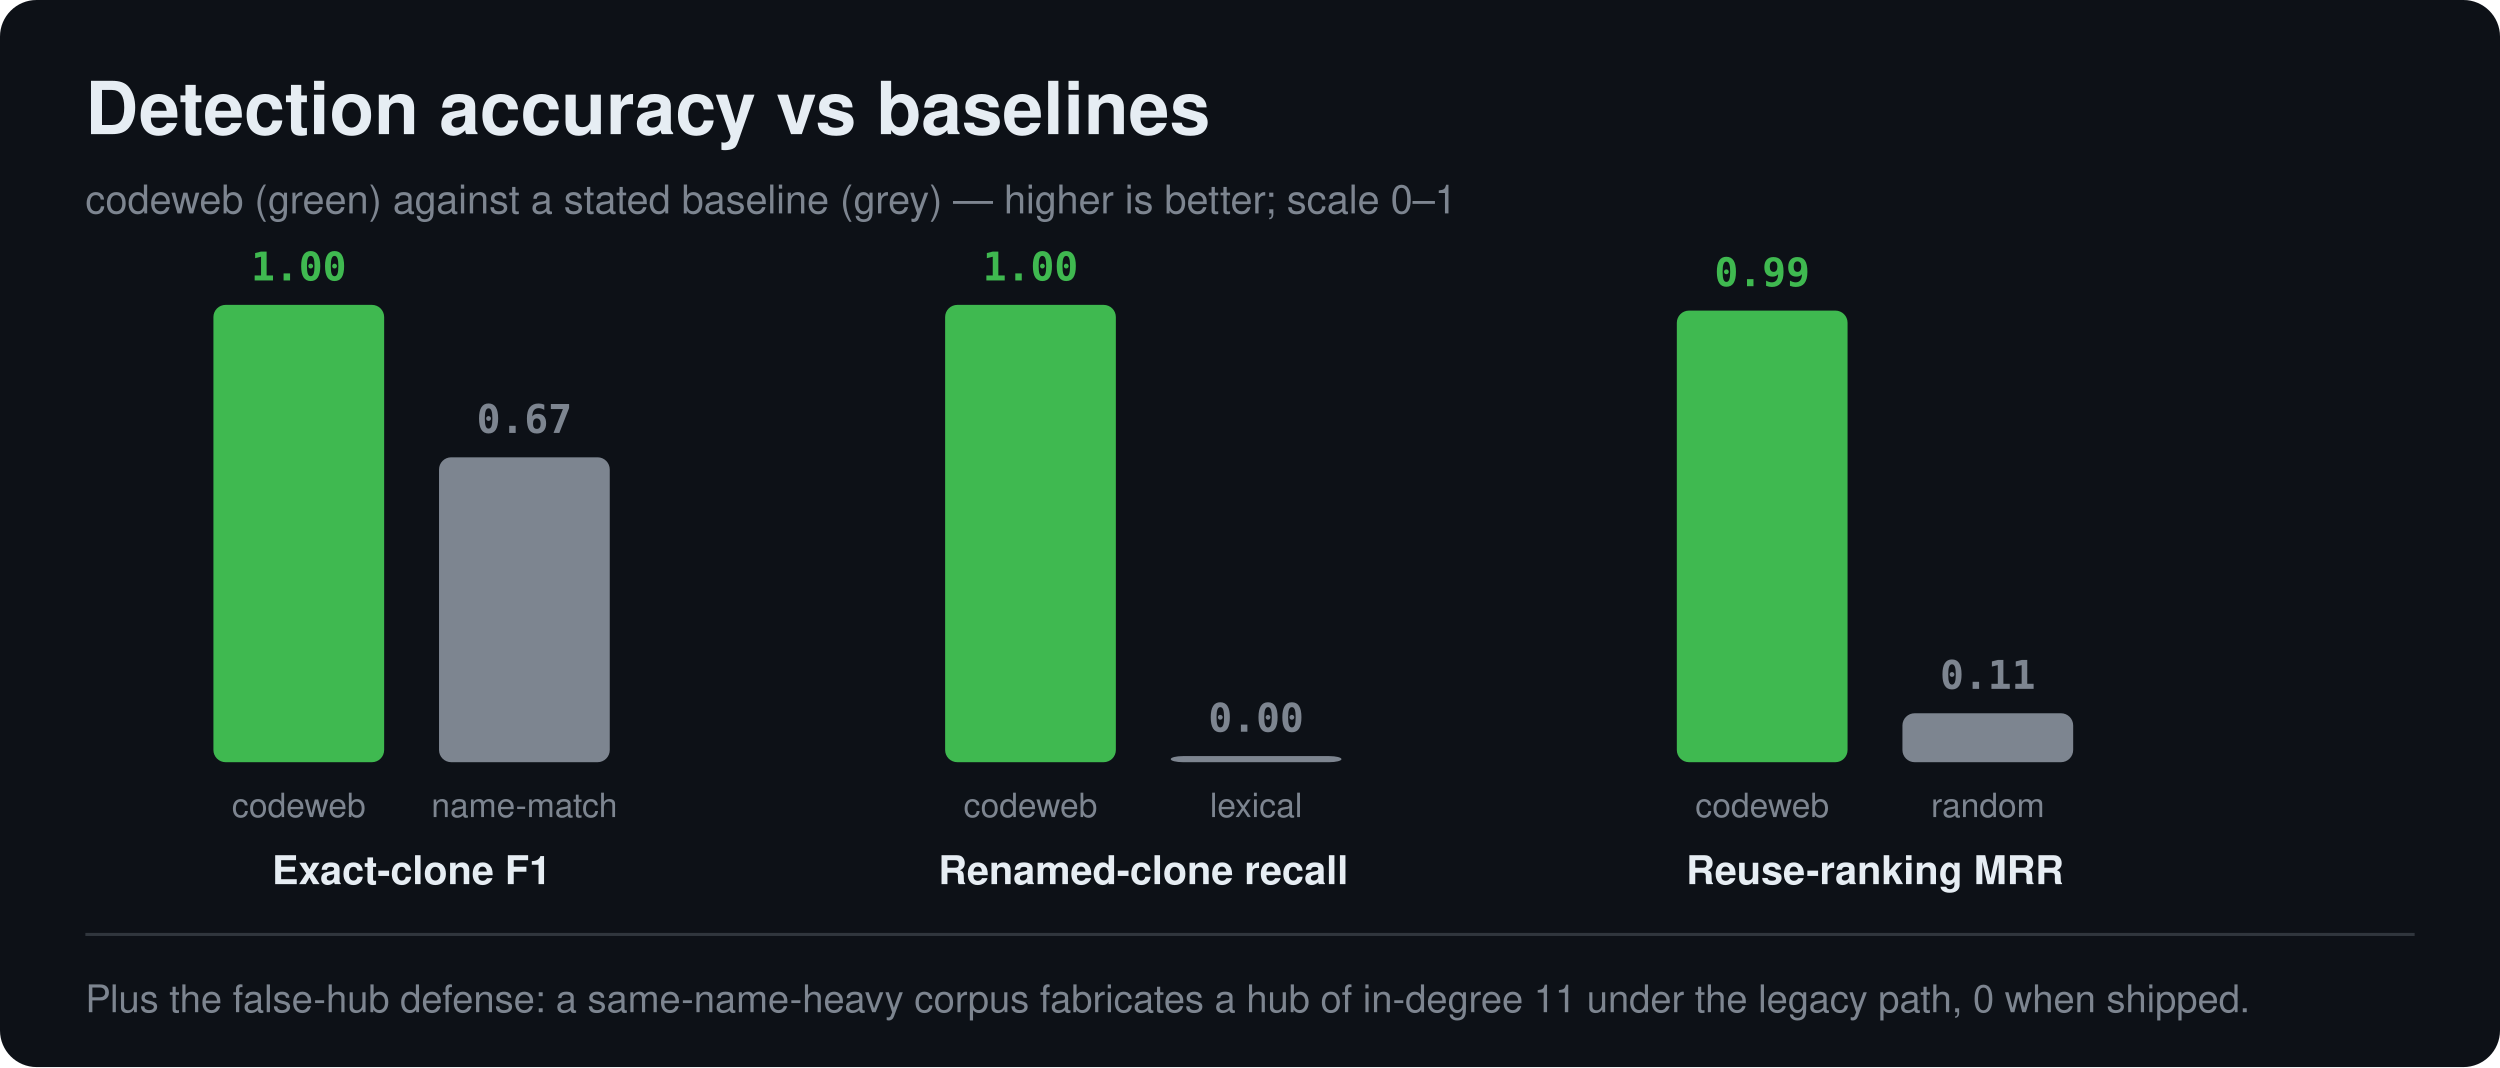
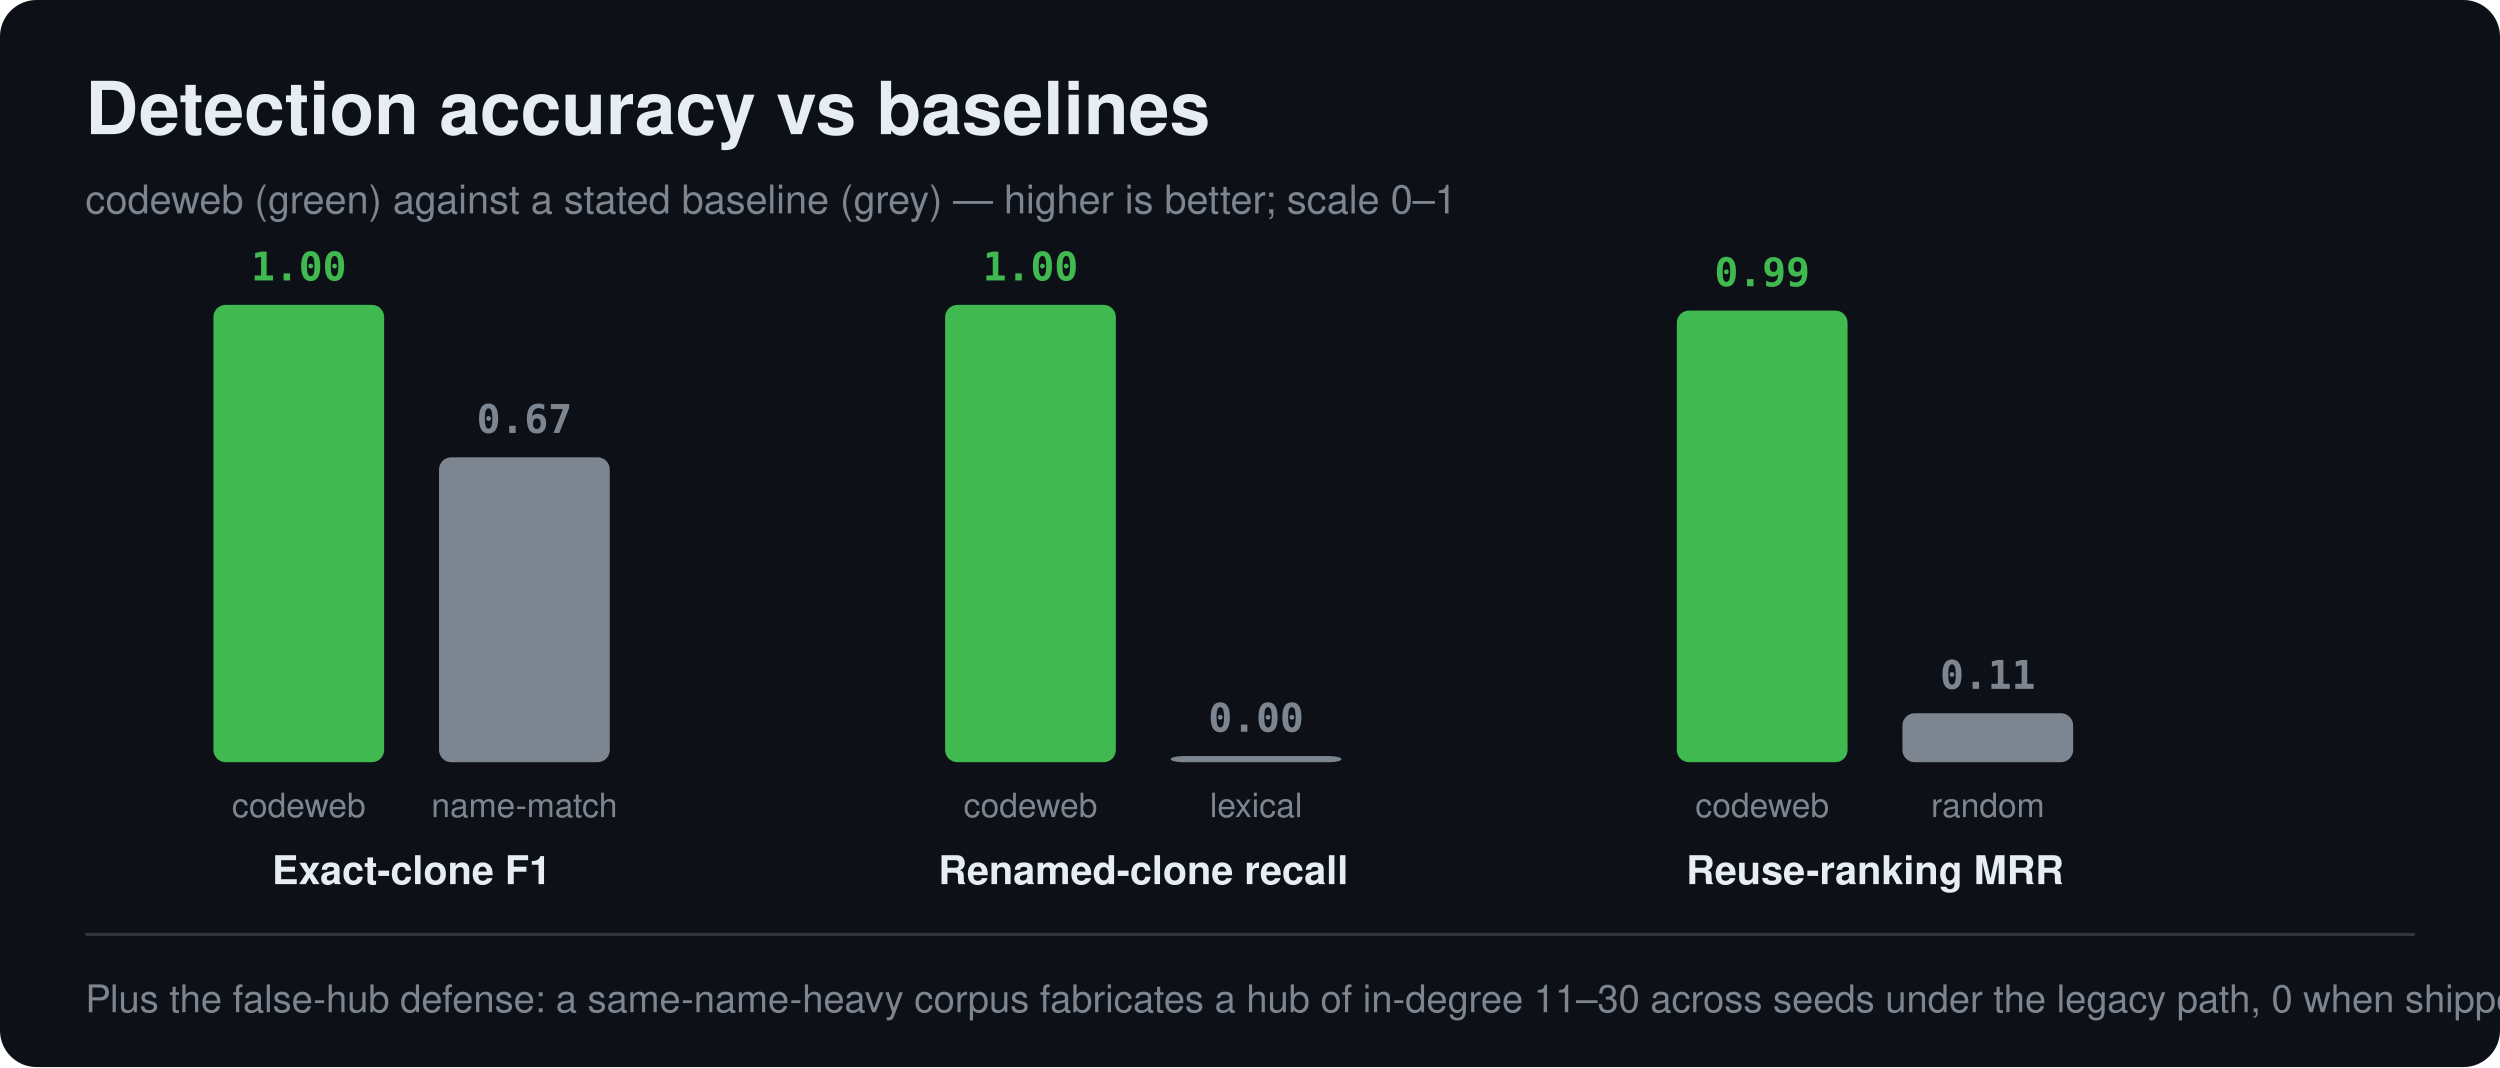
<svg xmlns="http://www.w3.org/2000/svg" viewBox="0 0 820 350" width="820" height="350" role="img" aria-label="Detection accuracy vs baselines">
  <rect width="820" height="350" rx="12" fill="#0d1117" />
  <text x="28" y="44" font-family="-apple-system,BlinkMacSystemFont,'Segoe UI',Helvetica,Arial,sans-serif" font-size="24" font-weight="700" fill="#e6edf3" text-anchor="start">Detection accuracy vs baselines</text>
  <text x="28" y="70" font-family="-apple-system,BlinkMacSystemFont,'Segoe UI',Helvetica,Arial,sans-serif" font-size="13" font-weight="400" fill="#7d8590" text-anchor="start">codeweb (green) against a stated baseline (grey) — higher is better; scale 0–1</text>
  <rect x="70" y="100" width="56" height="150" rx="4" fill="#3fb950" stroke="none" />
  <text x="98" y="92" font-family="ui-monospace,SFMono-Regular,Consolas,monospace" font-size="13" font-weight="700" fill="#3fb950" text-anchor="middle">1.00</text>
  <text x="98" y="268" font-family="-apple-system,BlinkMacSystemFont,'Segoe UI',Helvetica,Arial,sans-serif" font-size="11" font-weight="400" fill="#7d8590" text-anchor="middle">codeweb</text>
  <rect x="144" y="149.995" width="56" height="100.005" rx="4" fill="#7d8590" stroke="none" />
  <text x="172" y="141.995" font-family="ui-monospace,SFMono-Regular,Consolas,monospace" font-size="13" font-weight="700" fill="#7d8590" text-anchor="middle">0.67</text>
  <text x="172" y="268" font-family="-apple-system,BlinkMacSystemFont,'Segoe UI',Helvetica,Arial,sans-serif" font-size="11" font-weight="400" fill="#7d8590" text-anchor="middle">name-match</text>
  <text x="135" y="290" font-family="-apple-system,BlinkMacSystemFont,'Segoe UI',Helvetica,Arial,sans-serif" font-size="13" font-weight="600" fill="#e6edf3" text-anchor="middle">Exact-clone F1</text>
  <rect x="310" y="100" width="56" height="150" rx="4" fill="#3fb950" stroke="none" />
  <text x="338" y="92" font-family="ui-monospace,SFMono-Regular,Consolas,monospace" font-size="13" font-weight="700" fill="#3fb950" text-anchor="middle">1.00</text>
  <text x="338" y="268" font-family="-apple-system,BlinkMacSystemFont,'Segoe UI',Helvetica,Arial,sans-serif" font-size="11" font-weight="400" fill="#7d8590" text-anchor="middle">codeweb</text>
  <rect x="384" y="248" width="56" height="2" rx="4" fill="#7d8590" stroke="none" />
  <text x="412" y="240" font-family="ui-monospace,SFMono-Regular,Consolas,monospace" font-size="13" font-weight="700" fill="#7d8590" text-anchor="middle">0.00</text>
  <text x="412" y="268" font-family="-apple-system,BlinkMacSystemFont,'Segoe UI',Helvetica,Arial,sans-serif" font-size="11" font-weight="400" fill="#7d8590" text-anchor="middle">lexical</text>
  <text x="375" y="290" font-family="-apple-system,BlinkMacSystemFont,'Segoe UI',Helvetica,Arial,sans-serif" font-size="13" font-weight="600" fill="#e6edf3" text-anchor="middle">Renamed-clone recall</text>
  <rect x="550" y="101.875" width="56" height="148.125" rx="4" fill="#3fb950" stroke="none" />
  <text x="578" y="93.875" font-family="ui-monospace,SFMono-Regular,Consolas,monospace" font-size="13" font-weight="700" fill="#3fb950" text-anchor="middle">0.99</text>
  <text x="578" y="268" font-family="-apple-system,BlinkMacSystemFont,'Segoe UI',Helvetica,Arial,sans-serif" font-size="11" font-weight="400" fill="#7d8590" text-anchor="middle">codeweb</text>
  <rect x="624" y="233.95" width="56" height="16.05" rx="4" fill="#7d8590" stroke="none" />
  <text x="652" y="225.95" font-family="ui-monospace,SFMono-Regular,Consolas,monospace" font-size="13" font-weight="700" fill="#7d8590" text-anchor="middle">0.11</text>
  <text x="652" y="268" font-family="-apple-system,BlinkMacSystemFont,'Segoe UI',Helvetica,Arial,sans-serif" font-size="11" font-weight="400" fill="#7d8590" text-anchor="middle">random</text>
  <text x="615" y="290" font-family="-apple-system,BlinkMacSystemFont,'Segoe UI',Helvetica,Arial,sans-serif" font-size="13" font-weight="600" fill="#e6edf3" text-anchor="middle">Reuse-ranking MRR</text>
  <rect x="28" y="306" width="764" height="1" rx="0" fill="#30363d" stroke="none" />
-   <text x="28" y="332" font-family="-apple-system,BlinkMacSystemFont,'Segoe UI',Helvetica,Arial,sans-serif" font-size="12.5" font-weight="400" fill="#7d8590" text-anchor="start">Plus the false-hub defense: a same-name-heavy corpus fabricates a hub of in-degree 11 under the legacy path, 0 when shipped.</text>
+   <text x="28" y="332" font-family="-apple-system,BlinkMacSystemFont,'Segoe UI',Helvetica,Arial,sans-serif" font-size="12.5" font-weight="400" fill="#7d8590" text-anchor="start">Plus the false-hub defense: a same-name-heavy corpus fabricates a hub of in-degree 11–30 across seeds under the legacy path, 0 when shipped.</text>
</svg>
